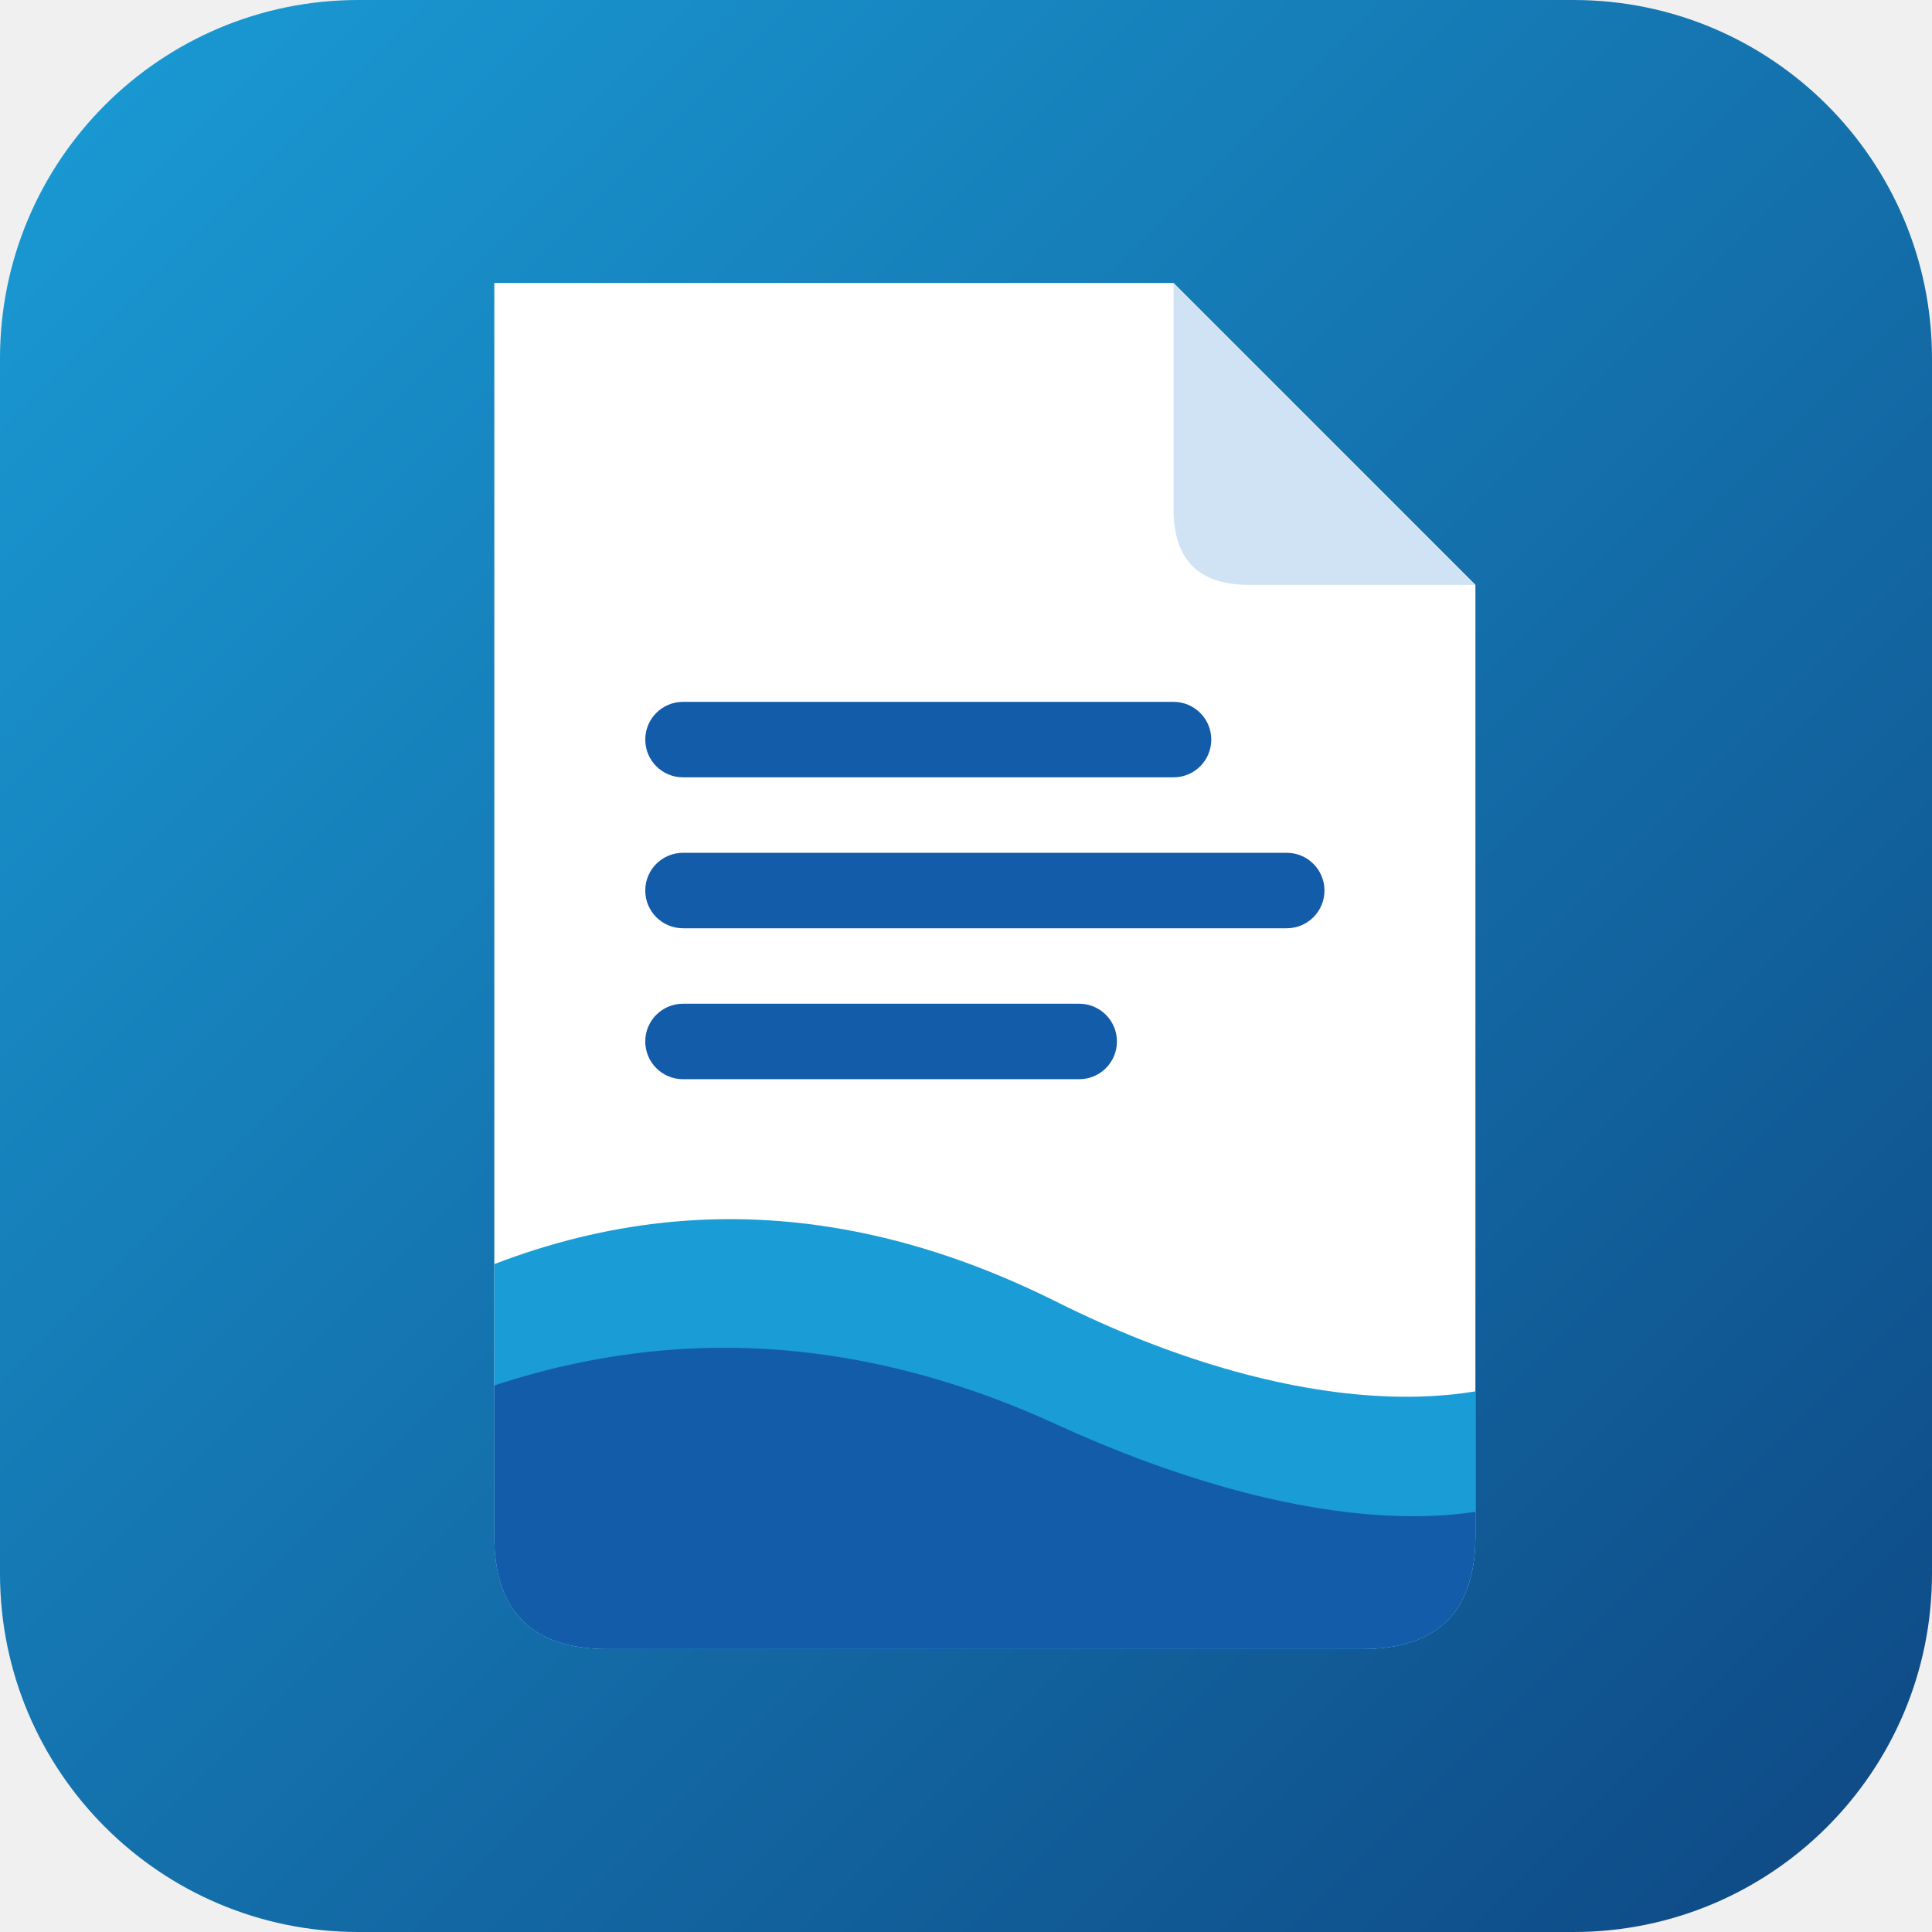
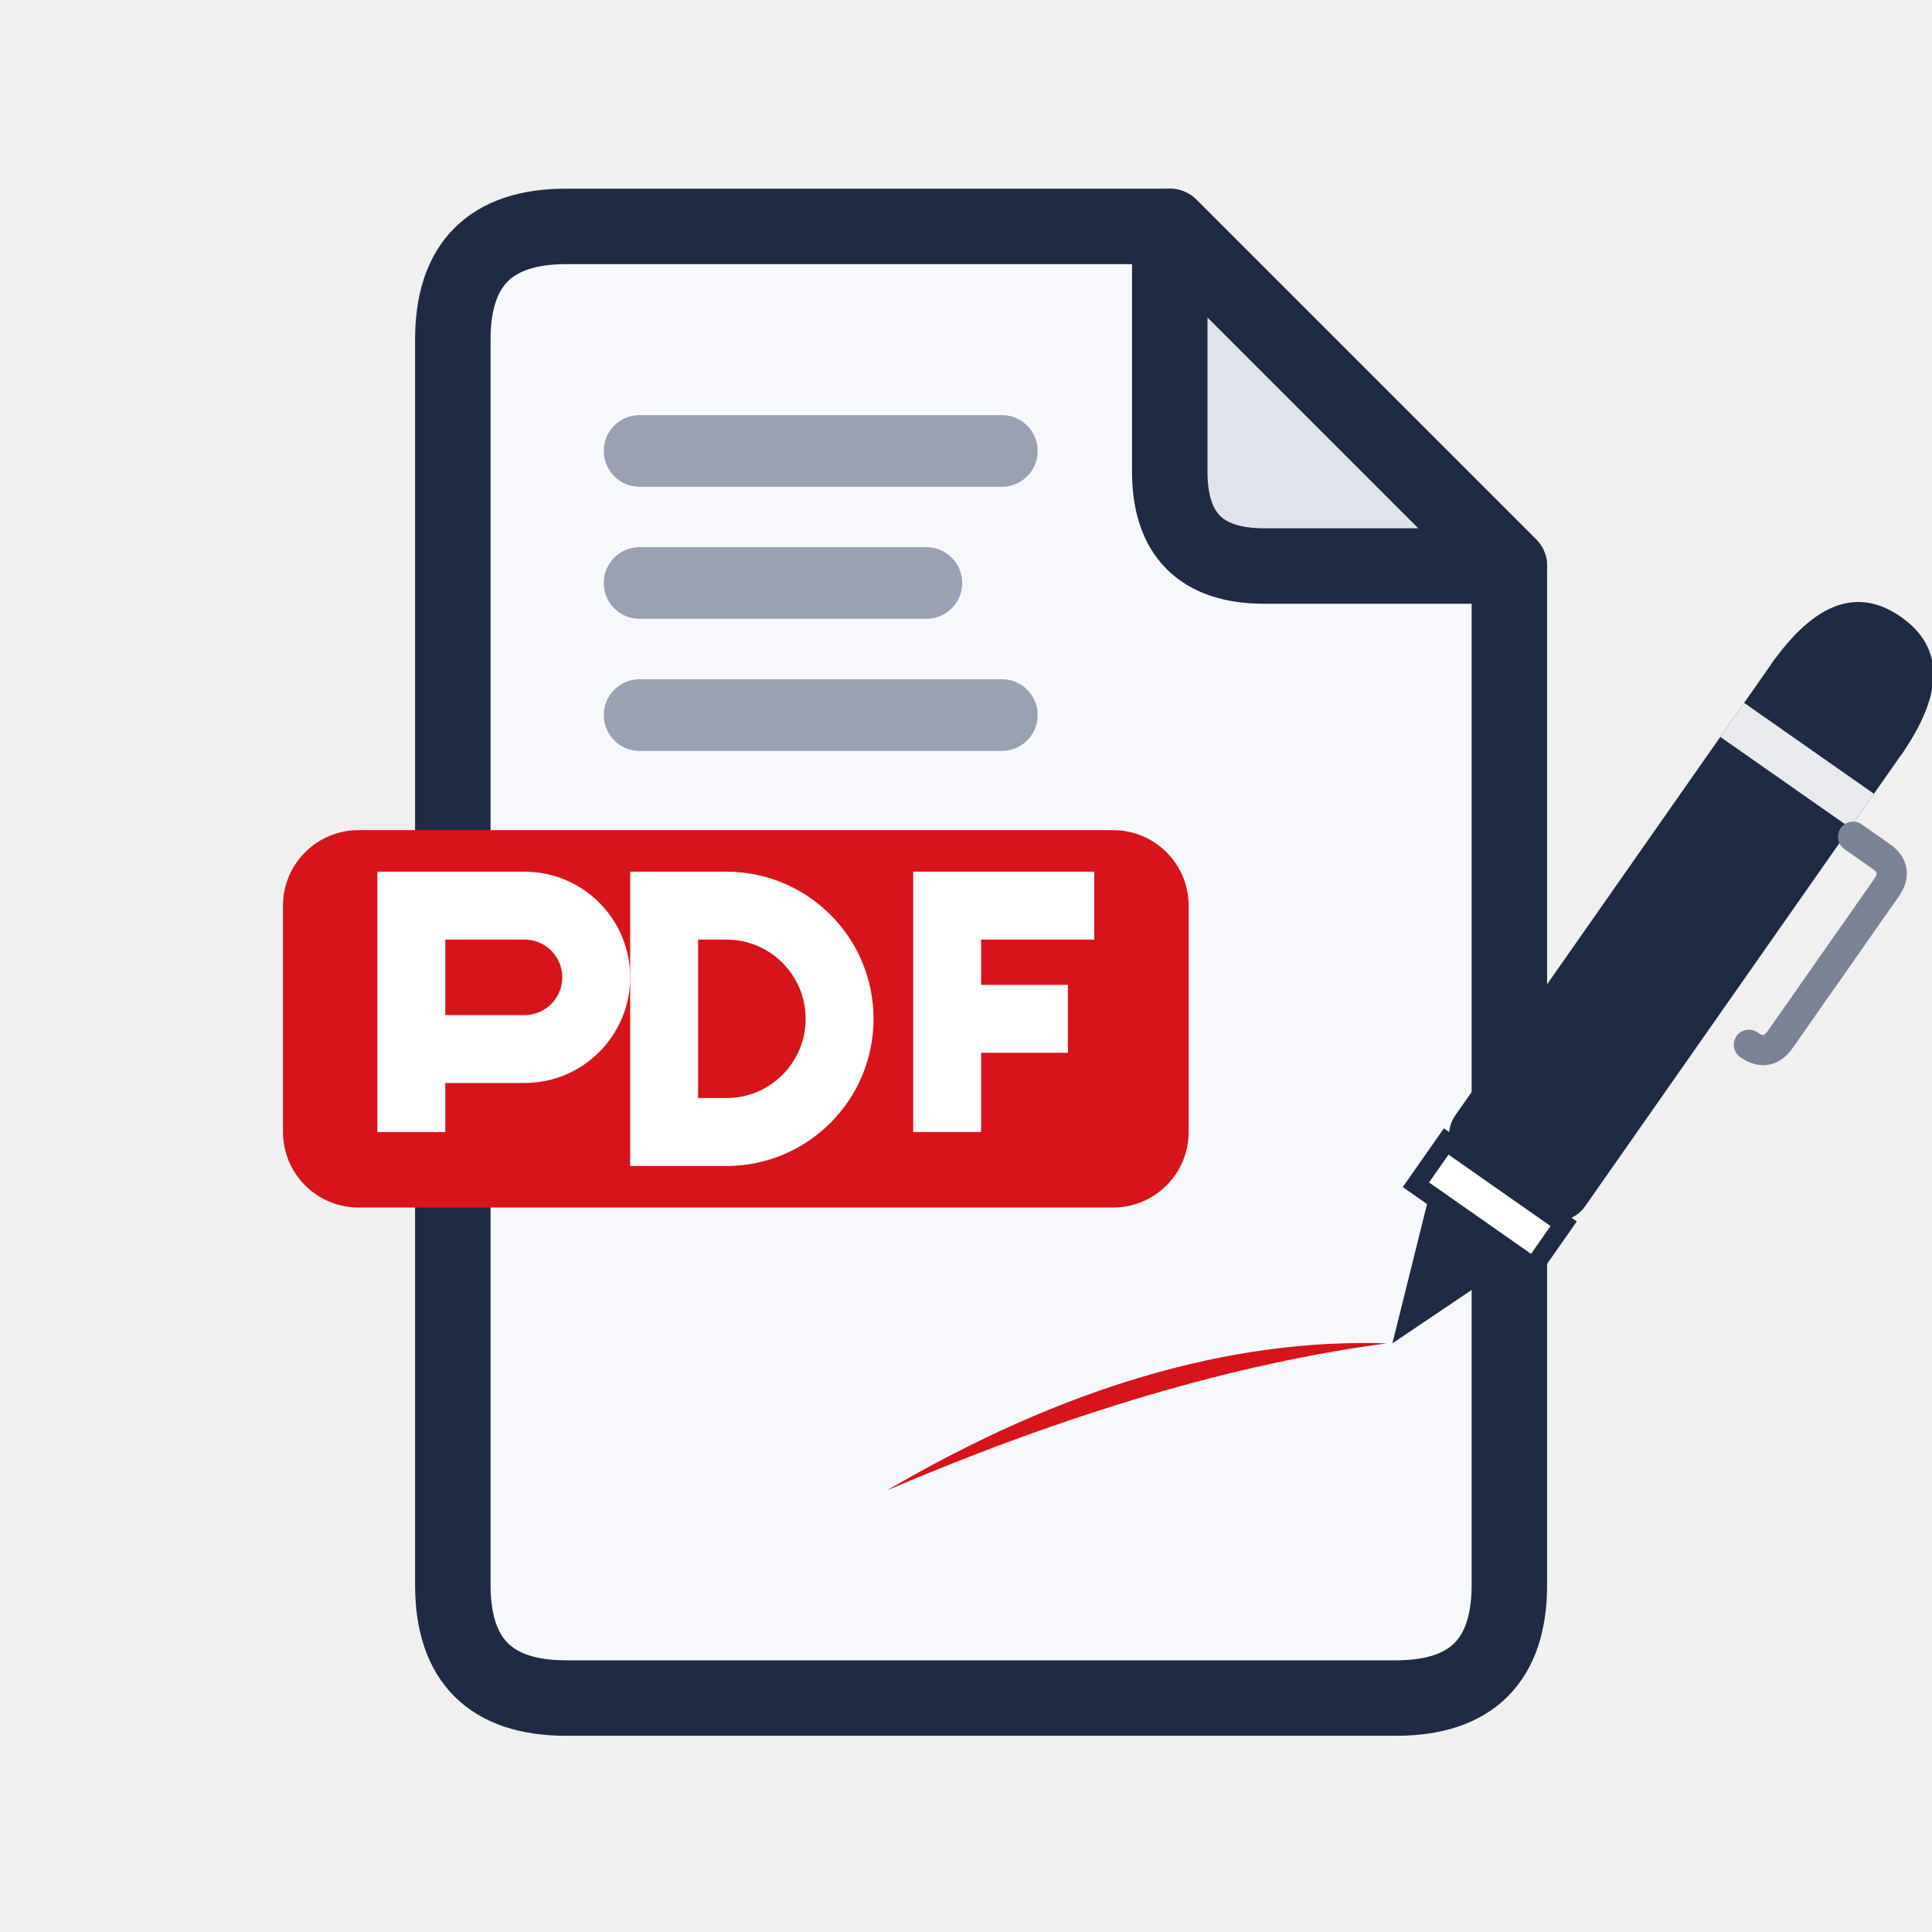
<svg xmlns="http://www.w3.org/2000/svg" width="1024" height="1024" viewBox="0 0 1024 1024">
-   <defs>
-     <linearGradient id="bg" x1="0" y1="0" x2="1" y2="1">
-       <stop offset="0" stop-color="#1a9cd6" />
-       <stop offset="1" stop-color="#0e4783" />
-     </linearGradient>
-     <clipPath id="page">
-       <path d="M262 150 H622 L782 310 V814 Q782 874 722 874 H322 Q262 874 262 814 Z" />
-     </clipPath>
-   </defs>
-   <rect width="1024" height="1024" rx="190" fill="url(#bg)" />
-   <path d="M262 150 H622 L782 310 V814 Q782 874 722 874 H322 Q262 874 262 814 Z" fill="#ffffff" />
-   <path d="M622 150 V270 Q622 310 662 310 H782 Z" fill="#cfe3f5" />
-   <g fill="#135ca9">
-     <rect x="342" y="372" width="300" height="40" rx="20" />
-     <rect x="342" y="452" width="360" height="40" rx="20" />
-     <rect x="342" y="532" width="250" height="40" rx="20" />
+   <path d="M300 120 H620 L800 300 V840 Q800 900 740 900 H300 Q240 900 240 840 V180 Q240 120 300 120 Z" fill="#f7f8fb" stroke="#1f2b45" stroke-width="40" stroke-linejoin="round" />
+   <path d="M620 120 V250 Q620 300 670 300 H800 Z" fill="#dfe3ec" stroke="#1f2b45" stroke-width="40" stroke-linejoin="round" />
+   <g fill="#9aa1b2">
+     <rect x="320" y="220" width="230" height="38" rx="19" />
+     <rect x="320" y="290" width="190" height="38" rx="19" />
+     <rect x="320" y="360" width="230" height="38" rx="19" />
  </g>
-   <g clip-path="url(#page)">
-     <path d="M200 700 C320 630 440 630 560 690 S800 760 860 700 V900 H200 Z" fill="#1a9cd6" />
-     <path d="M200 760 C320 700 440 700 560 755 S800 825 860 765 V900 H200 Z" fill="#135ca9" />
+   <rect x="150" y="440" width="480" height="200" rx="40" fill="#d7141a" />
+   <g fill="none" stroke="#ffffff" stroke-width="36" stroke-linecap="butt" stroke-linejoin="miter">
+     <path d="M218 600 V480 H278 A38 38 0 0 1 278 556 H218" />
+     <path d="M352 480 V600 H385 A60 60 0 0 0 385 480 Z" />
+     <path d="M502 600 V480 H580 M502 540 H566" />
+   </g>
+   <path d="M470 790 Q610 708 735 712 Q615 728 470 790 Z" fill="#d7141a" />
+   <g transform="translate(738 712) rotate(35)">
+     <path d="M0 0 L-30 -78 H30 Z" fill="#1f2b45" />
+     <rect x="-38" y="-104" width="76" height="28" fill="#ffffff" stroke="#1f2b45" stroke-width="10" />
+     <rect x="-42" y="-430" width="84" height="330" rx="18" fill="#1f2b45" />
+     <rect x="-42" y="-385" width="84" height="22" fill="#ffffff" opacity="0.9" />
+     <path d="M-42 -410 Q-42 -470 0 -470 Q42 -470 42 -410 Z" fill="#1f2b45" />
+     <path d="M46 -360 H64 Q76 -360 76 -348 V-250 Q76 -238 64 -238" fill="none" stroke="#7b8396" stroke-width="16" stroke-linecap="round" />
  </g>
</svg>
